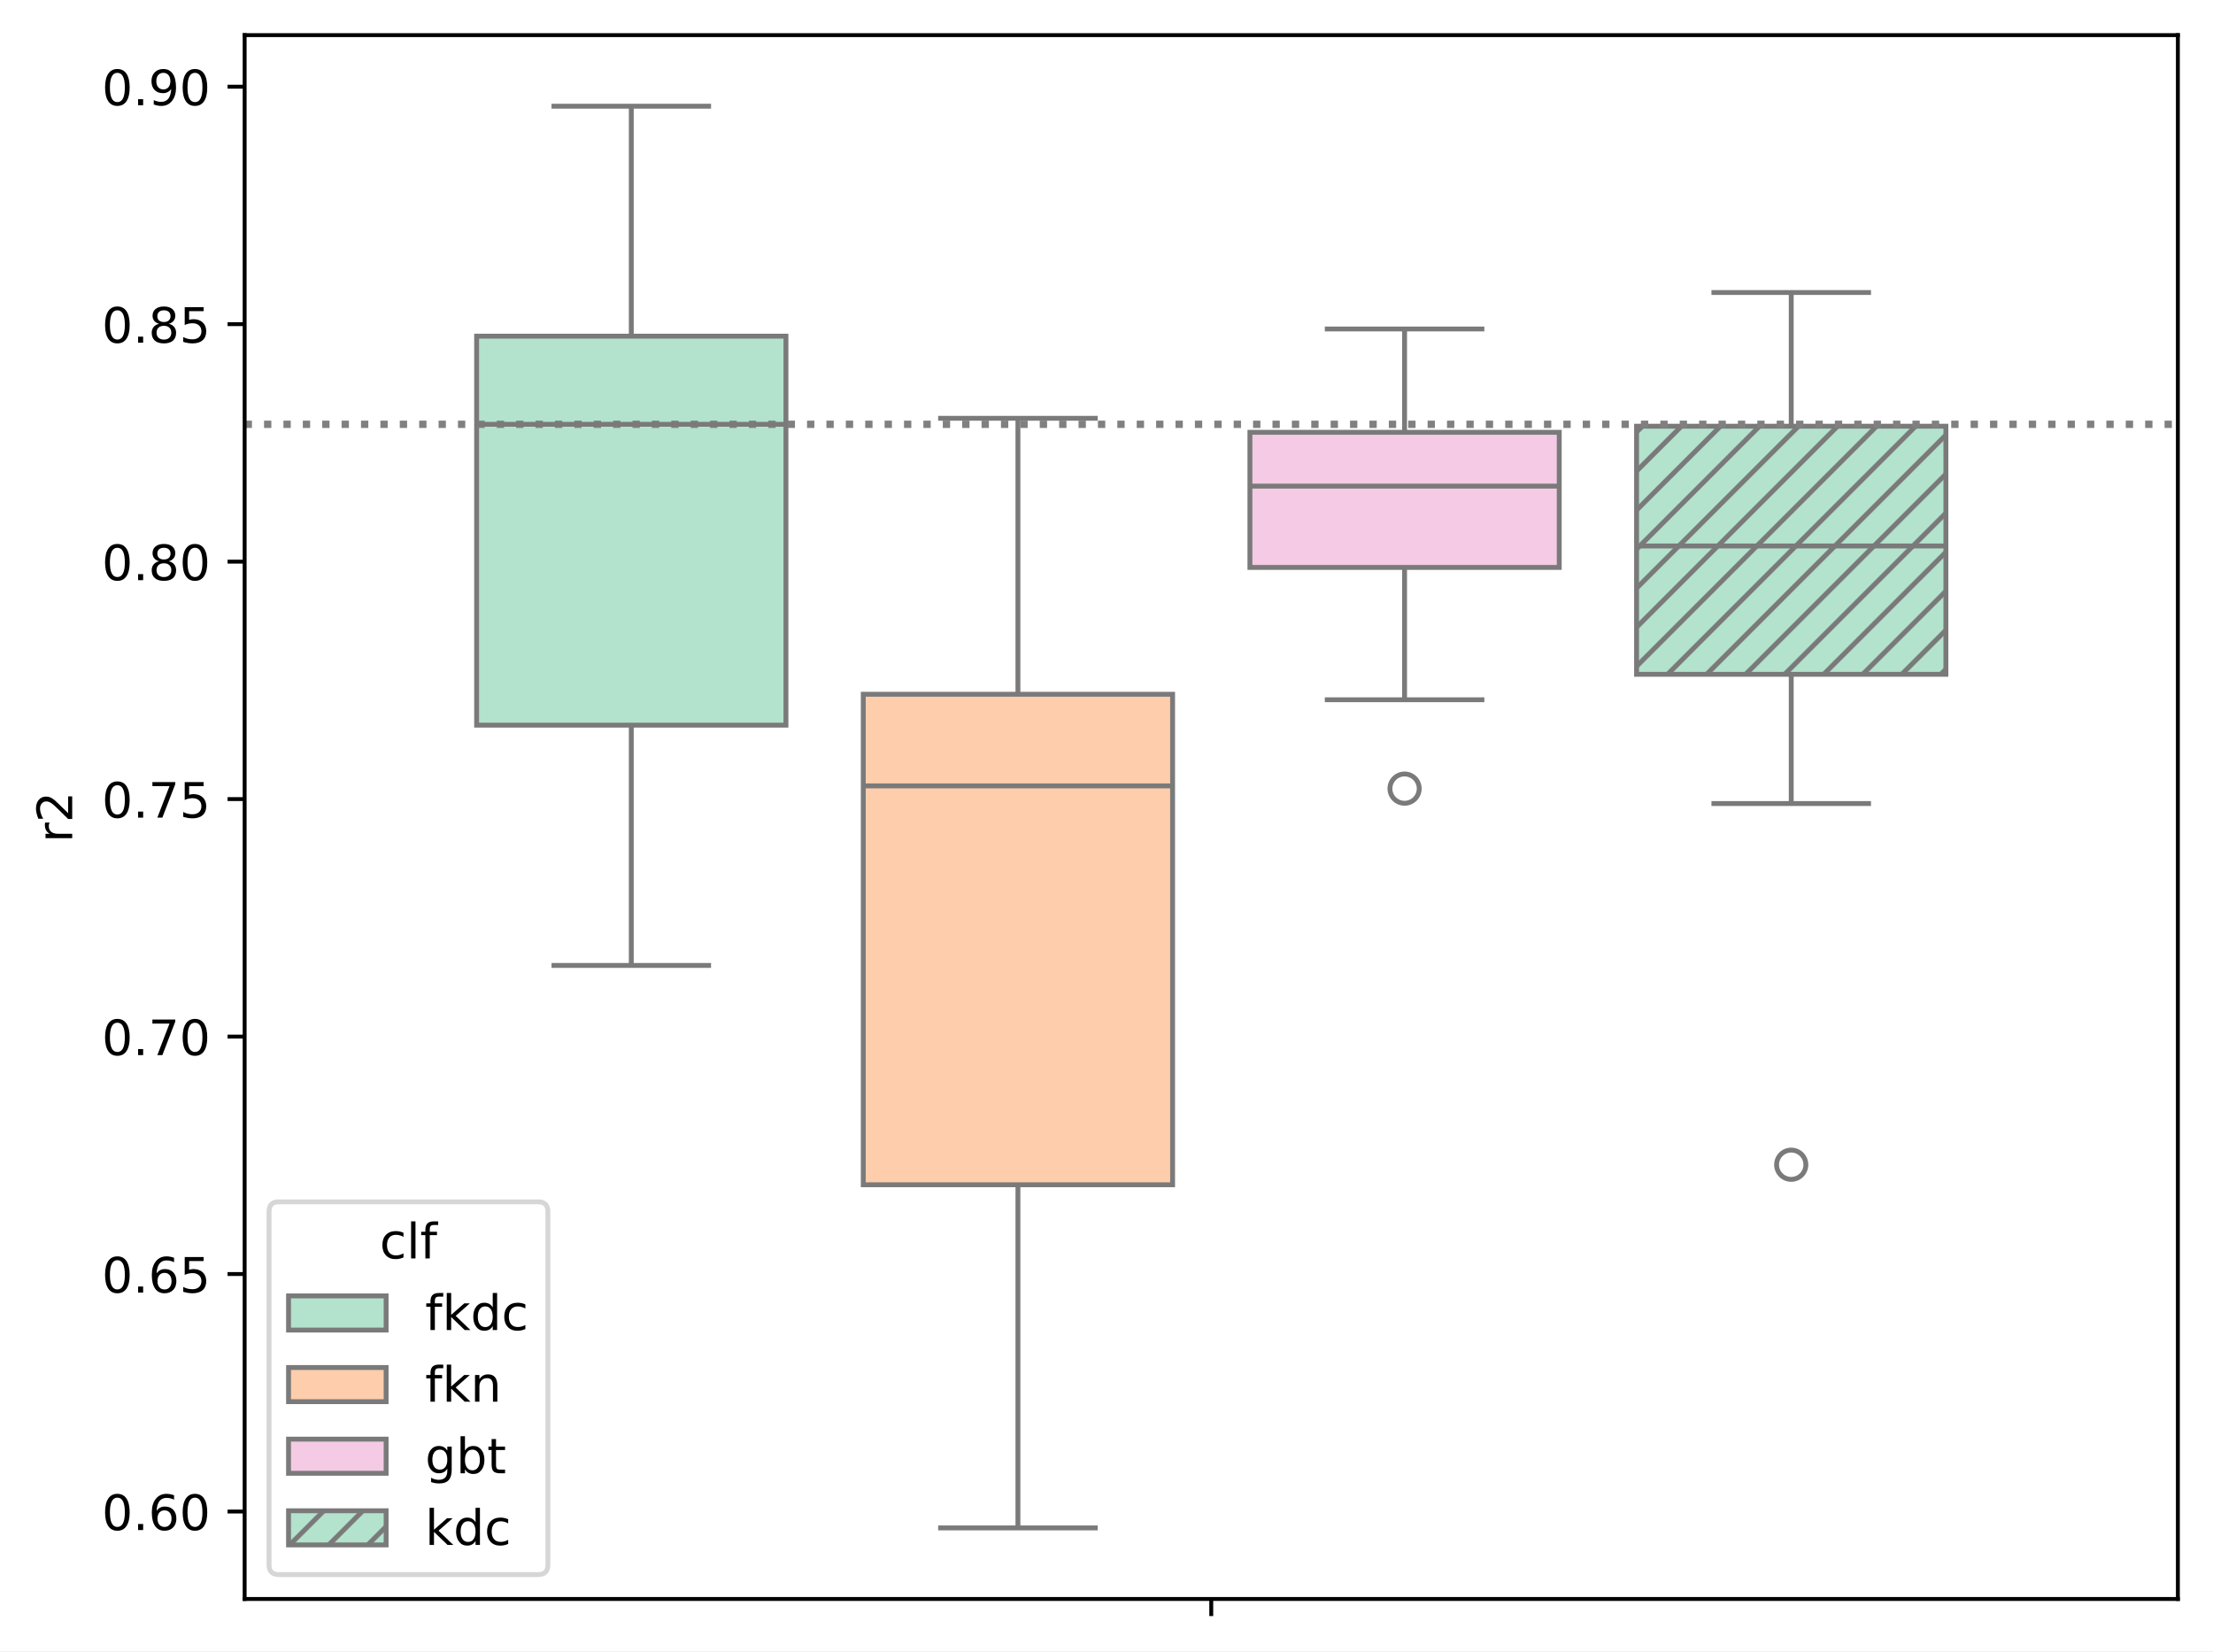
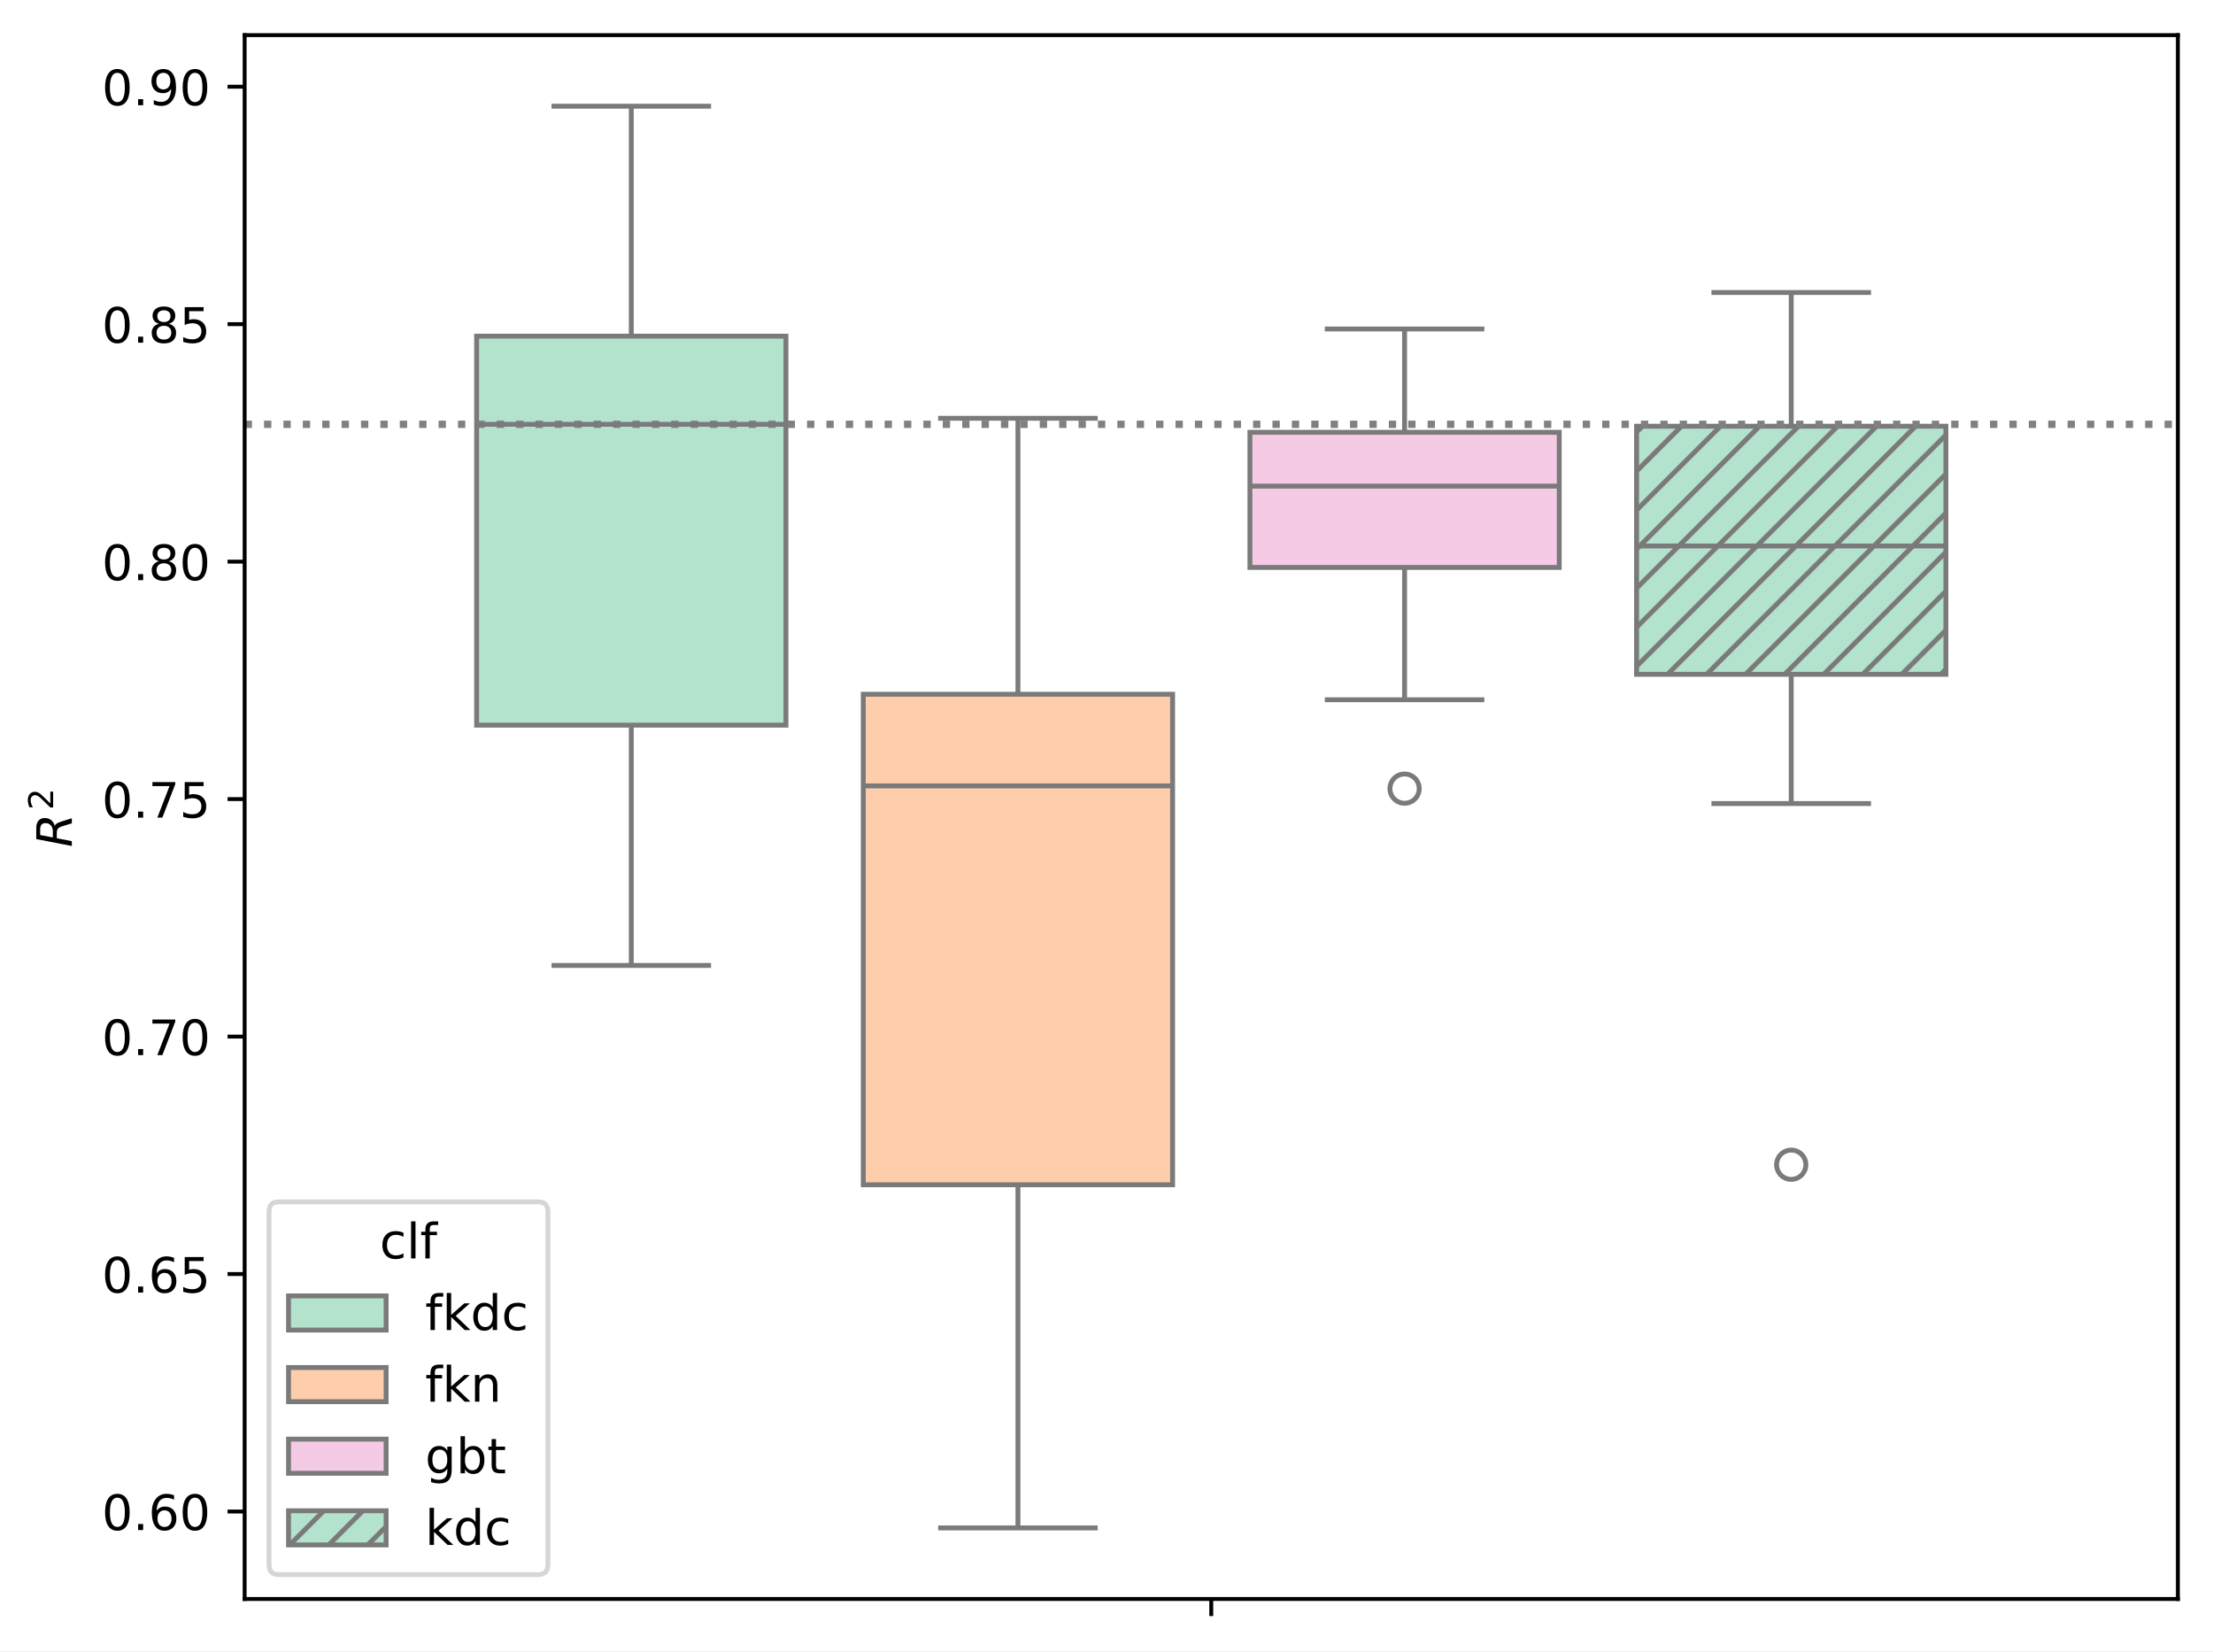
<svg xmlns="http://www.w3.org/2000/svg" xmlns:xlink="http://www.w3.org/1999/xlink" width="453.6pt" height="338.4pt" viewBox="0 0 453.6 338.4" version="1.1">
  <defs>
    <style type="text/css">*{stroke-linejoin: round; stroke-linecap: butt}</style>
  </defs>
  <g id="figure_1">
    <g id="patch_1">
      <path d="M 0 338.4  L 453.6 338.4  L 453.6 0  L 0 0  z " style="fill: #ffffff" />
    </g>
    <g id="axes_1">
      <g id="patch_2">
        <path d="M 50.144 327.7  L 446.4 327.7  L 446.4 7.2  L 50.144 7.2  z " style="fill: #ffffff" />
      </g>
      <g id="patch_3">
        <path d="M 248.272 893.789  L 248.272 893.789  L 248.272 893.789  L 248.272 893.789  z " clip-path="url(#pdc795ecfdc)" style="fill: #b3e2cd; stroke: #7a7a7a; stroke-linejoin: miter" />
      </g>
      <g id="patch_4">
        <path d="M 248.272 893.789  L 248.272 893.789  L 248.272 893.789  L 248.272 893.789  z " clip-path="url(#pdc795ecfdc)" style="fill: #fdcdac; stroke: #7a7a7a; stroke-linejoin: miter" />
      </g>
      <g id="patch_5">
        <path d="M 248.272 893.789  L 248.272 893.789  L 248.272 893.789  L 248.272 893.789  z " clip-path="url(#pdc795ecfdc)" style="fill: #f4cae4; stroke: #7a7a7a; stroke-linejoin: miter" />
      </g>
      <g id="patch_6">
        <path d="M 248.272 893.789  L 248.272 893.789  L 248.272 893.789  L 248.272 893.789  z " clip-path="url(#pdc795ecfdc)" style="fill: #b3e2cd; stroke: #7a7a7a; stroke-linejoin: miter" />
      </g>
      <g id="matplotlib.axis_1">
        <g id="xtick_1">
          <g id="line2d_1">
            <defs>
              <path id="m38f3b05bbe" d="M 0 0  L 0 3.5  " style="stroke: #000000; stroke-width: 0.8" />
            </defs>
            <g>
              <use xlink:href="#m38f3b05bbe" x="248.272" y="327.7" style="stroke: #000000; stroke-width: 0.8" />
            </g>
          </g>
        </g>
      </g>
      <g id="matplotlib.axis_2">
        <g id="ytick_1">
          <g id="line2d_2">
            <defs>
              <path id="mbd2f377c6c" d="M 0 0  L -3.5 0  " style="stroke: #000000; stroke-width: 0.8" />
            </defs>
            <g>
              <use xlink:href="#mbd2f377c6c" x="50.144" y="309.775" style="stroke: #000000; stroke-width: 0.8" />
            </g>
          </g>
          <g id="text_1">
            <g transform="translate(20.87813 313.5741) scale(0.1 -0.1)">
              <defs>
                <path id="DejaVuSans-30" d="M 2034 4250  Q 1547 4250 1301 3770  Q 1056 3291 1056 2328  Q 1056 1369 1301 889  Q 1547 409 2034 409  Q 2525 409 2770 889  Q 3016 1369 3016 2328  Q 3016 3291 2770 3770  Q 2525 4250 2034 4250  z M 2034 4750  Q 2819 4750 3233 4129  Q 3647 3509 3647 2328  Q 3647 1150 3233 529  Q 2819 -91 2034 -91  Q 1250 -91 836 529  Q 422 1150 422 2328  Q 422 3509 836 4129  Q 1250 4750 2034 4750  z " transform="scale(0.015625)" />
                <path id="DejaVuSans-2e" d="M 684 794  L 1344 794  L 1344 0  L 684 0  L 684 794  z " transform="scale(0.015625)" />
                <path id="DejaVuSans-36" d="M 2113 2584  Q 1688 2584 1439 2293  Q 1191 2003 1191 1497  Q 1191 994 1439 701  Q 1688 409 2113 409  Q 2538 409 2786 701  Q 3034 994 3034 1497  Q 3034 2003 2786 2293  Q 2538 2584 2113 2584  z M 3366 4563  L 3366 3988  Q 3128 4100 2886 4159  Q 2644 4219 2406 4219  Q 1781 4219 1451 3797  Q 1122 3375 1075 2522  Q 1259 2794 1537 2939  Q 1816 3084 2150 3084  Q 2853 3084 3261 2657  Q 3669 2231 3669 1497  Q 3669 778 3244 343  Q 2819 -91 2113 -91  Q 1303 -91 875 529  Q 447 1150 447 2328  Q 447 3434 972 4092  Q 1497 4750 2381 4750  Q 2619 4750 2861 4703  Q 3103 4656 3366 4563  z " transform="scale(0.015625)" />
              </defs>
              <use xlink:href="#DejaVuSans-30" />
              <use xlink:href="#DejaVuSans-2e" transform="translate(63.62305 0)" />
              <use xlink:href="#DejaVuSans-36" transform="translate(95.41016 0)" />
              <use xlink:href="#DejaVuSans-30" transform="translate(159.0332 0)" />
            </g>
          </g>
        </g>
        <g id="ytick_2">
          <g id="line2d_3">
            <g>
              <use xlink:href="#mbd2f377c6c" x="50.144" y="261.107" style="stroke: #000000; stroke-width: 0.8" />
            </g>
          </g>
          <g id="text_2">
            <g transform="translate(20.87813 264.9063) scale(0.1 -0.1)">
              <defs>
                <path id="DejaVuSans-35" d="M 691 4666  L 3169 4666  L 3169 4134  L 1269 4134  L 1269 2991  Q 1406 3038 1543 3061  Q 1681 3084 1819 3084  Q 2600 3084 3056 2656  Q 3513 2228 3513 1497  Q 3513 744 3044 326  Q 2575 -91 1722 -91  Q 1428 -91 1123 -41  Q 819 9 494 109  L 494 744  Q 775 591 1075 516  Q 1375 441 1709 441  Q 2250 441 2565 725  Q 2881 1009 2881 1497  Q 2881 1984 2565 2268  Q 2250 2553 1709 2553  Q 1456 2553 1204 2497  Q 953 2441 691 2322  L 691 4666  z " transform="scale(0.015625)" />
              </defs>
              <use xlink:href="#DejaVuSans-30" />
              <use xlink:href="#DejaVuSans-2e" transform="translate(63.62305 0)" />
              <use xlink:href="#DejaVuSans-36" transform="translate(95.41016 0)" />
              <use xlink:href="#DejaVuSans-35" transform="translate(159.0332 0)" />
            </g>
          </g>
        </g>
        <g id="ytick_3">
          <g id="line2d_4">
            <g>
              <use xlink:href="#mbd2f377c6c" x="50.144" y="212.439" style="stroke: #000000; stroke-width: 0.8" />
            </g>
          </g>
          <g id="text_3">
            <g transform="translate(20.87813 216.2385) scale(0.1 -0.1)">
              <defs>
                <path id="DejaVuSans-37" d="M 525 4666  L 3525 4666  L 3525 4397  L 1831 0  L 1172 0  L 2766 4134  L 525 4134  L 525 4666  z " transform="scale(0.015625)" />
              </defs>
              <use xlink:href="#DejaVuSans-30" />
              <use xlink:href="#DejaVuSans-2e" transform="translate(63.62305 0)" />
              <use xlink:href="#DejaVuSans-37" transform="translate(95.41016 0)" />
              <use xlink:href="#DejaVuSans-30" transform="translate(159.0332 0)" />
            </g>
          </g>
        </g>
        <g id="ytick_4">
          <g id="line2d_5">
            <g>
              <use xlink:href="#mbd2f377c6c" x="50.144" y="163.771" style="stroke: #000000; stroke-width: 0.8" />
            </g>
          </g>
          <g id="text_4">
            <g transform="translate(20.87813 167.5706) scale(0.1 -0.1)">
              <use xlink:href="#DejaVuSans-30" />
              <use xlink:href="#DejaVuSans-2e" transform="translate(63.62305 0)" />
              <use xlink:href="#DejaVuSans-37" transform="translate(95.41016 0)" />
              <use xlink:href="#DejaVuSans-35" transform="translate(159.0332 0)" />
            </g>
          </g>
        </g>
        <g id="ytick_5">
          <g id="line2d_6">
            <g>
              <use xlink:href="#mbd2f377c6c" x="50.144" y="115.104" style="stroke: #000000; stroke-width: 0.8" />
            </g>
          </g>
          <g id="text_5">
            <g transform="translate(20.87813 118.9028) scale(0.1 -0.1)">
              <defs>
                <path id="DejaVuSans-38" d="M 2034 2216  Q 1584 2216 1326 1975  Q 1069 1734 1069 1313  Q 1069 891 1326 650  Q 1584 409 2034 409  Q 2484 409 2743 651  Q 3003 894 3003 1313  Q 3003 1734 2745 1975  Q 2488 2216 2034 2216  z M 1403 2484  Q 997 2584 770 2862  Q 544 3141 544 3541  Q 544 4100 942 4425  Q 1341 4750 2034 4750  Q 2731 4750 3128 4425  Q 3525 4100 3525 3541  Q 3525 3141 3298 2862  Q 3072 2584 2669 2484  Q 3125 2378 3379 2068  Q 3634 1759 3634 1313  Q 3634 634 3220 271  Q 2806 -91 2034 -91  Q 1263 -91 848 271  Q 434 634 434 1313  Q 434 1759 690 2068  Q 947 2378 1403 2484  z M 1172 3481  Q 1172 3119 1398 2916  Q 1625 2713 2034 2713  Q 2441 2713 2670 2916  Q 2900 3119 2900 3481  Q 2900 3844 2670 4047  Q 2441 4250 2034 4250  Q 1625 4250 1398 4047  Q 1172 3844 1172 3481  z " transform="scale(0.015625)" />
              </defs>
              <use xlink:href="#DejaVuSans-30" />
              <use xlink:href="#DejaVuSans-2e" transform="translate(63.62305 0)" />
              <use xlink:href="#DejaVuSans-38" transform="translate(95.41016 0)" />
              <use xlink:href="#DejaVuSans-30" transform="translate(159.0332 0)" />
            </g>
          </g>
        </g>
        <g id="ytick_6">
          <g id="line2d_7">
            <g>
              <use xlink:href="#mbd2f377c6c" x="50.144" y="66.436" style="stroke: #000000; stroke-width: 0.8" />
            </g>
          </g>
          <g id="text_6">
            <g transform="translate(20.87813 70.23497) scale(0.1 -0.1)">
              <use xlink:href="#DejaVuSans-30" />
              <use xlink:href="#DejaVuSans-2e" transform="translate(63.62305 0)" />
              <use xlink:href="#DejaVuSans-38" transform="translate(95.41016 0)" />
              <use xlink:href="#DejaVuSans-35" transform="translate(159.0332 0)" />
            </g>
          </g>
        </g>
        <g id="ytick_7">
          <g id="line2d_8">
            <g>
              <use xlink:href="#mbd2f377c6c" x="50.144" y="17.768" style="stroke: #000000; stroke-width: 0.8" />
            </g>
          </g>
          <g id="text_7">
            <g transform="translate(20.87813 21.56714) scale(0.1 -0.1)">
              <defs>
                <path id="DejaVuSans-39" d="M 703 97  L 703 672  Q 941 559 1184 500  Q 1428 441 1663 441  Q 2288 441 2617 861  Q 2947 1281 2994 2138  Q 2813 1869 2534 1725  Q 2256 1581 1919 1581  Q 1219 1581 811 2004  Q 403 2428 403 3163  Q 403 3881 828 4315  Q 1253 4750 1959 4750  Q 2769 4750 3195 4129  Q 3622 3509 3622 2328  Q 3622 1225 3098 567  Q 2575 -91 1691 -91  Q 1453 -91 1209 -44  Q 966 3 703 97  z M 1959 2075  Q 2384 2075 2632 2365  Q 2881 2656 2881 3163  Q 2881 3666 2632 3958  Q 2384 4250 1959 4250  Q 1534 4250 1286 3958  Q 1038 3666 1038 3163  Q 1038 2656 1286 2365  Q 1534 2075 1959 2075  z " transform="scale(0.015625)" />
              </defs>
              <use xlink:href="#DejaVuSans-30" />
              <use xlink:href="#DejaVuSans-2e" transform="translate(63.62305 0)" />
              <use xlink:href="#DejaVuSans-39" transform="translate(95.41016 0)" />
              <use xlink:href="#DejaVuSans-30" transform="translate(159.0332 0)" />
            </g>
          </g>
        </g>
        <g id="text_8">
-           <g transform="translate(14.79844 172.6867) rotate(-90) scale(0.1 -0.1)">
-             <defs>
-               <path id="DejaVuSans-72" d="M 2631 2963  Q 2534 3019 2420 3045  Q 2306 3072 2169 3072  Q 1681 3072 1420 2755  Q 1159 2438 1159 1844  L 1159 0  L 581 0  L 581 3500  L 1159 3500  L 1159 2956  Q 1341 3275 1631 3429  Q 1922 3584 2338 3584  Q 2397 3584 2469 3576  Q 2541 3569 2628 3553  L 2631 2963  z " transform="scale(0.015625)" />
+           <g transform="translate(14.79844 173.65) rotate(-90) scale(0.1 -0.1)">
+             <defs>
+               <path id="DejaVuSans-Oblique-52" d="M 1613 4147  L 1294 2491  L 2106 2491  Q 2584 2491 2879 2755  Q 3175 3019 3175 3444  Q 3175 3784 2976 3965  Q 2778 4147 2406 4147  L 1613 4147  z M 2772 2241  Q 2972 2194 3105 2009  Q 3238 1825 3413 1275  L 3809 0  L 3144 0  L 2778 1197  Q 2638 1659 2453 1815  Q 2269 1972 1888 1972  L 1191 1972  L 806 0  L 172 0  L 1081 4666  L 2503 4666  Q 3150 4666 3495 4373  Q 3841 4081 3841 3531  Q 3841 3044 3547 2687  Q 3253 2331 2772 2241  z " transform="scale(0.015625)" />
              <path id="DejaVuSans-32" d="M 1228 531  L 3431 531  L 3431 0  L 469 0  L 469 531  Q 828 903 1448 1529  Q 2069 2156 2228 2338  Q 2531 2678 2651 2914  Q 2772 3150 2772 3378  Q 2772 3750 2511 3984  Q 2250 4219 1831 4219  Q 1534 4219 1204 4116  Q 875 4013 500 3803  L 500 4441  Q 881 4594 1212 4672  Q 1544 4750 1819 4750  Q 2544 4750 2975 4387  Q 3406 4025 3406 3419  Q 3406 3131 3298 2873  Q 3191 2616 2906 2266  Q 2828 2175 2409 1742  Q 1991 1309 1228 531  z " transform="scale(0.015625)" />
            </defs>
-             <use xlink:href="#DejaVuSans-72" />
-             <use xlink:href="#DejaVuSans-32" transform="translate(41.11328 0)" />
+             <use xlink:href="#DejaVuSans-Oblique-52" transform="translate(0 0.765625)" />
+             <use xlink:href="#DejaVuSans-32" transform="translate(76.49919 39.04688) scale(0.7)" />
          </g>
        </g>
      </g>
      <g id="patch_7">
        <path d="M 97.695 148.615  L 161.095 148.615  L 161.095 68.893  L 97.695 68.893  L 97.695 148.615  z " clip-path="url(#pdc795ecfdc)" style="fill: #b3e2cd; stroke: #7a7a7a; stroke-linejoin: miter" />
      </g>
      <g id="line2d_9">
        <path d="M 129.395 148.615  L 129.395 197.86  " clip-path="url(#pdc795ecfdc)" style="fill: none; stroke: #7a7a7a" />
      </g>
      <g id="line2d_10">
        <path d="M 129.395 68.893  L 129.395 21.768  " clip-path="url(#pdc795ecfdc)" style="fill: none; stroke: #7a7a7a" />
      </g>
      <g id="line2d_11">
        <path d="M 113.545 197.86  L 145.245 197.86  " clip-path="url(#pdc795ecfdc)" style="fill: none; stroke: #7a7a7a; stroke-linecap: square" />
      </g>
      <g id="line2d_12">
        <path d="M 113.545 21.768  L 145.245 21.768  " clip-path="url(#pdc795ecfdc)" style="fill: none; stroke: #7a7a7a; stroke-linecap: square" />
      </g>
      <g id="line2d_13" />
      <g id="patch_8">
        <path d="M 176.946 242.811  L 240.347 242.811  L 240.347 142.284  L 176.946 142.284  L 176.946 242.811  z " clip-path="url(#pdc795ecfdc)" style="fill: #fdcdac; stroke: #7a7a7a; stroke-linejoin: miter" />
      </g>
      <g id="line2d_14">
        <path d="M 208.646 242.811  L 208.646 313.132  " clip-path="url(#pdc795ecfdc)" style="fill: none; stroke: #7a7a7a" />
      </g>
      <g id="line2d_15">
        <path d="M 208.646 142.284  L 208.646 85.726  " clip-path="url(#pdc795ecfdc)" style="fill: none; stroke: #7a7a7a" />
      </g>
      <g id="line2d_16">
        <path d="M 192.796 313.132  L 224.496 313.132  " clip-path="url(#pdc795ecfdc)" style="fill: none; stroke: #7a7a7a; stroke-linecap: square" />
      </g>
      <g id="line2d_17">
        <path d="M 192.796 85.726  L 224.496 85.726  " clip-path="url(#pdc795ecfdc)" style="fill: none; stroke: #7a7a7a; stroke-linecap: square" />
      </g>
      <g id="line2d_18" />
      <g id="patch_9">
        <path d="M 256.197 116.291  L 319.598 116.291  L 319.598 88.599  L 256.197 88.599  L 256.197 116.291  z " clip-path="url(#pdc795ecfdc)" style="fill: #f4cae4; stroke: #7a7a7a; stroke-linejoin: miter" />
      </g>
      <g id="line2d_19">
        <path d="M 287.897 116.291  L 287.897 143.411  " clip-path="url(#pdc795ecfdc)" style="fill: none; stroke: #7a7a7a" />
      </g>
      <g id="line2d_20">
        <path d="M 287.897 88.599  L 287.897 67.425  " clip-path="url(#pdc795ecfdc)" style="fill: none; stroke: #7a7a7a" />
      </g>
      <g id="line2d_21">
        <path d="M 272.047 143.411  L 303.748 143.411  " clip-path="url(#pdc795ecfdc)" style="fill: none; stroke: #7a7a7a; stroke-linecap: square" />
      </g>
      <g id="line2d_22">
        <path d="M 272.047 67.425  L 303.748 67.425  " clip-path="url(#pdc795ecfdc)" style="fill: none; stroke: #7a7a7a; stroke-linecap: square" />
      </g>
      <g id="line2d_23">
        <defs>
          <path id="mf2d42e0765" d="M 0 3  C 0.796 3 1.559 2.684 2.121 2.121  C 2.684 1.559 3 0.796 3 0  C 3 -0.796 2.684 -1.559 2.121 -2.121  C 1.559 -2.684 0.796 -3 0 -3  C -0.796 -3 -1.559 -2.684 -2.121 -2.121  C -2.684 -1.559 -3 -0.796 -3 0  C -3 0.796 -2.684 1.559 -2.121 2.121  C -1.559 2.684 -0.796 3 0 3  z " style="stroke: #7a7a7a" />
        </defs>
        <g clip-path="url(#pdc795ecfdc)">
          <use xlink:href="#mf2d42e0765" x="287.897" y="161.623" style="fill-opacity: 0; stroke: #7a7a7a" />
        </g>
      </g>
      <g id="patch_10">
        <path d="M 335.448 138.195  L 398.849 138.195  L 398.849 87.348  L 335.448 87.348  L 335.448 138.195  z " clip-path="url(#pdc795ecfdc)" style="fill: url(#h5c36d2b54f); stroke: #7a7a7a; stroke-linejoin: miter" />
      </g>
      <g id="line2d_24">
        <path d="M 367.149 138.195  L 367.149 164.68  " clip-path="url(#pdc795ecfdc)" style="fill: none; stroke: #7a7a7a" />
      </g>
      <g id="line2d_25">
        <path d="M 367.149 87.348  L 367.149 59.949  " clip-path="url(#pdc795ecfdc)" style="fill: none; stroke: #7a7a7a" />
      </g>
      <g id="line2d_26">
        <path d="M 351.298 164.68  L 382.999 164.68  " clip-path="url(#pdc795ecfdc)" style="fill: none; stroke: #7a7a7a; stroke-linecap: square" />
      </g>
      <g id="line2d_27">
        <path d="M 351.298 59.949  L 382.999 59.949  " clip-path="url(#pdc795ecfdc)" style="fill: none; stroke: #7a7a7a; stroke-linecap: square" />
      </g>
      <g id="line2d_28">
        <g clip-path="url(#pdc795ecfdc)">
          <use xlink:href="#mf2d42e0765" x="367.149" y="238.703" style="fill-opacity: 0; stroke: #7a7a7a" />
        </g>
      </g>
      <g id="line2d_29">
        <path d="M 50.144 86.96  L 446.4 86.96  " clip-path="url(#pdc795ecfdc)" style="fill: none; stroke-dasharray: 1.5,2.475; stroke-dashoffset: 0; stroke: #808080; stroke-width: 1.5" />
      </g>
      <g id="line2d_30">
        <path d="M 97.695 86.96  L 161.095 86.96  " clip-path="url(#pdc795ecfdc)" style="fill: none; stroke: #7a7a7a" />
      </g>
      <g id="line2d_31">
        <path d="M 176.946 161.063  L 240.347 161.063  " clip-path="url(#pdc795ecfdc)" style="fill: none; stroke: #7a7a7a" />
      </g>
      <g id="line2d_32">
        <path d="M 256.197 99.629  L 319.598 99.629  " clip-path="url(#pdc795ecfdc)" style="fill: none; stroke: #7a7a7a" />
      </g>
      <g id="line2d_33">
        <path d="M 335.448 111.891  L 398.849 111.891  " clip-path="url(#pdc795ecfdc)" style="fill: none; stroke: #7a7a7a" />
      </g>
      <g id="patch_11">
        <path d="M 50.144 327.7  L 50.144 7.2  " style="fill: none; stroke: #000000; stroke-width: 0.8; stroke-linejoin: miter; stroke-linecap: square" />
      </g>
      <g id="patch_12">
        <path d="M 446.4 327.7  L 446.4 7.2  " style="fill: none; stroke: #000000; stroke-width: 0.8; stroke-linejoin: miter; stroke-linecap: square" />
      </g>
      <g id="patch_13">
        <path d="M 50.144 327.7  L 446.4 327.7  " style="fill: none; stroke: #000000; stroke-width: 0.8; stroke-linejoin: miter; stroke-linecap: square" />
      </g>
      <g id="patch_14">
        <path d="M 50.144 7.2  L 446.4 7.2  " style="fill: none; stroke: #000000; stroke-width: 0.8; stroke-linejoin: miter; stroke-linecap: square" />
      </g>
      <g id="legend_1">
        <g id="patch_15">
          <path d="M 57.144 322.7  L 110.302 322.7  Q 112.302 322.7 112.302 320.7  L 112.302 248.309  Q 112.302 246.309 110.302 246.309  L 57.144 246.309  Q 55.144 246.309 55.144 248.309  L 55.144 320.7  Q 55.144 322.7 57.144 322.7  z " style="fill: #ffffff; opacity: 0.8; stroke: #cccccc; stroke-linejoin: miter" />
        </g>
        <g id="text_9">
          <g transform="translate(77.82422 257.9078) scale(0.1 -0.1)">
            <defs>
              <path id="DejaVuSans-63" d="M 3122 3366  L 3122 2828  Q 2878 2963 2633 3030  Q 2388 3097 2138 3097  Q 1578 3097 1268 2742  Q 959 2388 959 1747  Q 959 1106 1268 751  Q 1578 397 2138 397  Q 2388 397 2633 464  Q 2878 531 3122 666  L 3122 134  Q 2881 22 2623 -34  Q 2366 -91 2075 -91  Q 1284 -91 818 406  Q 353 903 353 1747  Q 353 2603 823 3093  Q 1294 3584 2113 3584  Q 2378 3584 2631 3529  Q 2884 3475 3122 3366  z " transform="scale(0.015625)" />
              <path id="DejaVuSans-6c" d="M 603 4863  L 1178 4863  L 1178 0  L 603 0  L 603 4863  z " transform="scale(0.015625)" />
              <path id="DejaVuSans-66" d="M 2375 4863  L 2375 4384  L 1825 4384  Q 1516 4384 1395 4259  Q 1275 4134 1275 3809  L 1275 3500  L 2222 3500  L 2222 3053  L 1275 3053  L 1275 0  L 697 0  L 697 3053  L 147 3053  L 147 3500  L 697 3500  L 697 3744  Q 697 4328 969 4595  Q 1241 4863 1831 4863  L 2375 4863  z " transform="scale(0.015625)" />
            </defs>
            <use xlink:href="#DejaVuSans-63" />
            <use xlink:href="#DejaVuSans-6c" transform="translate(54.98047 0)" />
            <use xlink:href="#DejaVuSans-66" transform="translate(82.76367 0)" />
          </g>
        </g>
        <g id="patch_16">
          <path d="M 59.144 272.586  L 79.144 272.586  L 79.144 265.586  L 59.144 265.586  z " style="fill: #b3e2cd; stroke: #7a7a7a; stroke-linejoin: miter" />
        </g>
        <g id="text_10">
          <g transform="translate(87.14375 272.5859) scale(0.1 -0.1)">
            <defs>
              <path id="DejaVuSans-6b" d="M 581 4863  L 1159 4863  L 1159 1991  L 2875 3500  L 3609 3500  L 1753 1863  L 3688 0  L 2938 0  L 1159 1709  L 1159 0  L 581 0  L 581 4863  z " transform="scale(0.015625)" />
              <path id="DejaVuSans-64" d="M 2906 2969  L 2906 4863  L 3481 4863  L 3481 0  L 2906 0  L 2906 525  Q 2725 213 2448 61  Q 2172 -91 1784 -91  Q 1150 -91 751 415  Q 353 922 353 1747  Q 353 2572 751 3078  Q 1150 3584 1784 3584  Q 2172 3584 2448 3432  Q 2725 3281 2906 2969  z M 947 1747  Q 947 1113 1208 752  Q 1469 391 1925 391  Q 2381 391 2643 752  Q 2906 1113 2906 1747  Q 2906 2381 2643 2742  Q 2381 3103 1925 3103  Q 1469 3103 1208 2742  Q 947 2381 947 1747  z " transform="scale(0.015625)" />
            </defs>
            <use xlink:href="#DejaVuSans-66" />
            <use xlink:href="#DejaVuSans-6b" transform="translate(35.20508 0)" />
            <use xlink:href="#DejaVuSans-64" transform="translate(93.11523 0)" />
            <use xlink:href="#DejaVuSans-63" transform="translate(156.5918 0)" />
          </g>
        </g>
        <g id="patch_17">
          <path d="M 59.144 287.264  L 79.144 287.264  L 79.144 280.264  L 59.144 280.264  z " style="fill: #fdcdac; stroke: #7a7a7a; stroke-linejoin: miter" />
        </g>
        <g id="text_11">
          <g transform="translate(87.14375 287.2641) scale(0.1 -0.1)">
            <defs>
              <path id="DejaVuSans-6e" d="M 3513 2113  L 3513 0  L 2938 0  L 2938 2094  Q 2938 2591 2744 2837  Q 2550 3084 2163 3084  Q 1697 3084 1428 2787  Q 1159 2491 1159 1978  L 1159 0  L 581 0  L 581 3500  L 1159 3500  L 1159 2956  Q 1366 3272 1645 3428  Q 1925 3584 2291 3584  Q 2894 3584 3203 3211  Q 3513 2838 3513 2113  z " transform="scale(0.015625)" />
            </defs>
            <use xlink:href="#DejaVuSans-66" />
            <use xlink:href="#DejaVuSans-6b" transform="translate(35.20508 0)" />
            <use xlink:href="#DejaVuSans-6e" transform="translate(93.11523 0)" />
          </g>
        </g>
        <g id="patch_18">
          <path d="M 59.144 301.942  L 79.144 301.942  L 79.144 294.942  L 59.144 294.942  z " style="fill: #f4cae4; stroke: #7a7a7a; stroke-linejoin: miter" />
        </g>
        <g id="text_12">
          <g transform="translate(87.14375 301.9422) scale(0.1 -0.1)">
            <defs>
              <path id="DejaVuSans-67" d="M 2906 1791  Q 2906 2416 2648 2759  Q 2391 3103 1925 3103  Q 1463 3103 1205 2759  Q 947 2416 947 1791  Q 947 1169 1205 825  Q 1463 481 1925 481  Q 2391 481 2648 825  Q 2906 1169 2906 1791  z M 3481 434  Q 3481 -459 3084 -895  Q 2688 -1331 1869 -1331  Q 1566 -1331 1297 -1286  Q 1028 -1241 775 -1147  L 775 -588  Q 1028 -725 1275 -790  Q 1522 -856 1778 -856  Q 2344 -856 2625 -561  Q 2906 -266 2906 331  L 2906 616  Q 2728 306 2450 153  Q 2172 0 1784 0  Q 1141 0 747 490  Q 353 981 353 1791  Q 353 2603 747 3093  Q 1141 3584 1784 3584  Q 2172 3584 2450 3431  Q 2728 3278 2906 2969  L 2906 3500  L 3481 3500  L 3481 434  z " transform="scale(0.015625)" />
              <path id="DejaVuSans-62" d="M 3116 1747  Q 3116 2381 2855 2742  Q 2594 3103 2138 3103  Q 1681 3103 1420 2742  Q 1159 2381 1159 1747  Q 1159 1113 1420 752  Q 1681 391 2138 391  Q 2594 391 2855 752  Q 3116 1113 3116 1747  z M 1159 2969  Q 1341 3281 1617 3432  Q 1894 3584 2278 3584  Q 2916 3584 3314 3078  Q 3713 2572 3713 1747  Q 3713 922 3314 415  Q 2916 -91 2278 -91  Q 1894 -91 1617 61  Q 1341 213 1159 525  L 1159 0  L 581 0  L 581 4863  L 1159 4863  L 1159 2969  z " transform="scale(0.015625)" />
              <path id="DejaVuSans-74" d="M 1172 4494  L 1172 3500  L 2356 3500  L 2356 3053  L 1172 3053  L 1172 1153  Q 1172 725 1289 603  Q 1406 481 1766 481  L 2356 481  L 2356 0  L 1766 0  Q 1100 0 847 248  Q 594 497 594 1153  L 594 3053  L 172 3053  L 172 3500  L 594 3500  L 594 4494  L 1172 4494  z " transform="scale(0.015625)" />
            </defs>
            <use xlink:href="#DejaVuSans-67" />
            <use xlink:href="#DejaVuSans-62" transform="translate(63.47656 0)" />
            <use xlink:href="#DejaVuSans-74" transform="translate(126.9531 0)" />
          </g>
        </g>
        <g id="patch_19">
          <path d="M 59.144 316.62  L 79.144 316.62  L 79.144 309.62  L 59.144 309.62  z " style="fill: url(#h5c36d2b54f); stroke: #7a7a7a; stroke-linejoin: miter" />
        </g>
        <g id="text_13">
          <g transform="translate(87.14375 316.6203) scale(0.1 -0.1)">
            <use xlink:href="#DejaVuSans-6b" />
            <use xlink:href="#DejaVuSans-64" transform="translate(57.91016 0)" />
            <use xlink:href="#DejaVuSans-63" transform="translate(121.3867 0)" />
          </g>
        </g>
      </g>
    </g>
  </g>
  <defs>
    <clipPath id="pdc795ecfdc">
      <rect x="50.144" y="7.2" width="396.256" height="320.5" />
    </clipPath>
  </defs>
  <defs>
    <pattern id="h5c36d2b54f" patternUnits="userSpaceOnUse" x="0" y="0" width="72" height="72">
      <rect x="0" y="0" width="73" height="73" fill="#b3e2cd" />
      <path d="M -36 36  L 36 -36  M -32 40  L 40 -32  M -28 44  L 44 -28  M -24 48  L 48 -24  M -20 52  L 52 -20  M -16 56  L 56 -16  M -12 60  L 60 -12  M -8 64  L 64 -8  M -4 68  L 68 -4  M 0 72  L 72 0  M 4 76  L 76 4  M 8 80  L 80 8  M 12 84  L 84 12  M 16 88  L 88 16  M 20 92  L 92 20  M 24 96  L 96 24  M 28 100  L 100 28  M 32 104  L 104 32  M 36 108  L 108 36  " style="fill: #7a7a7a; stroke: #7a7a7a; stroke-width: 1.0; stroke-linecap: butt; stroke-linejoin: miter" />
    </pattern>
  </defs>
</svg>
